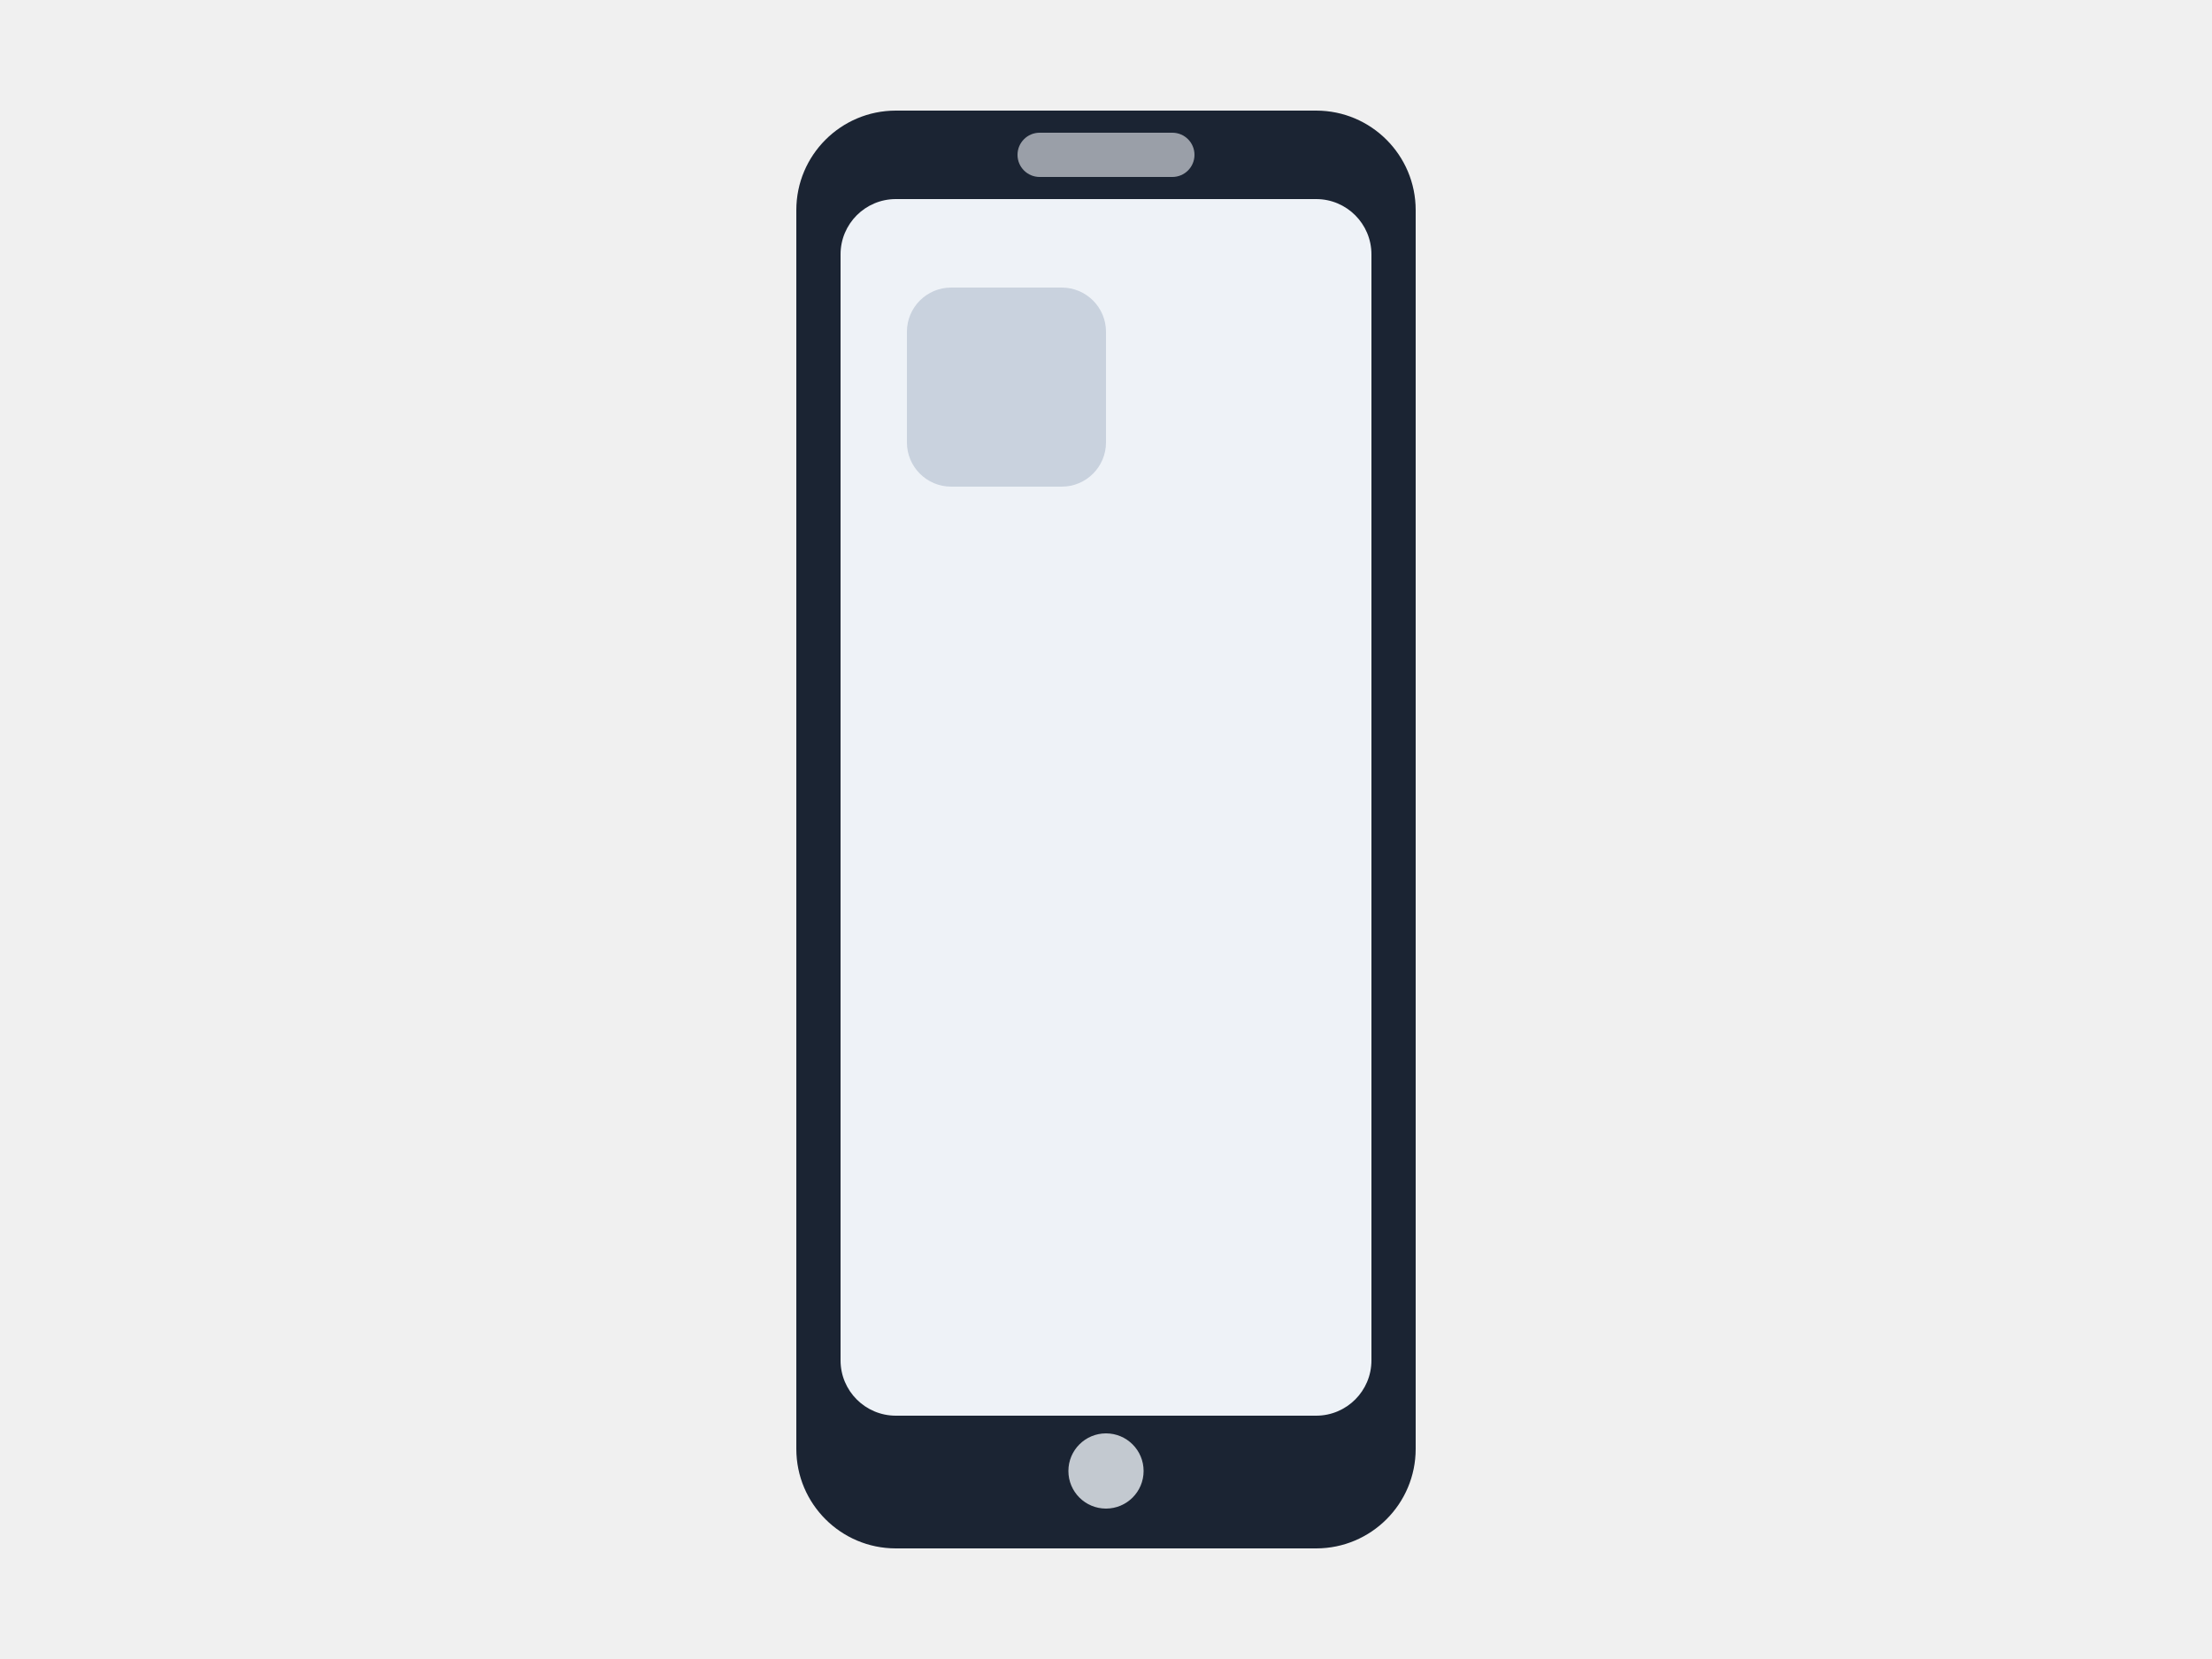
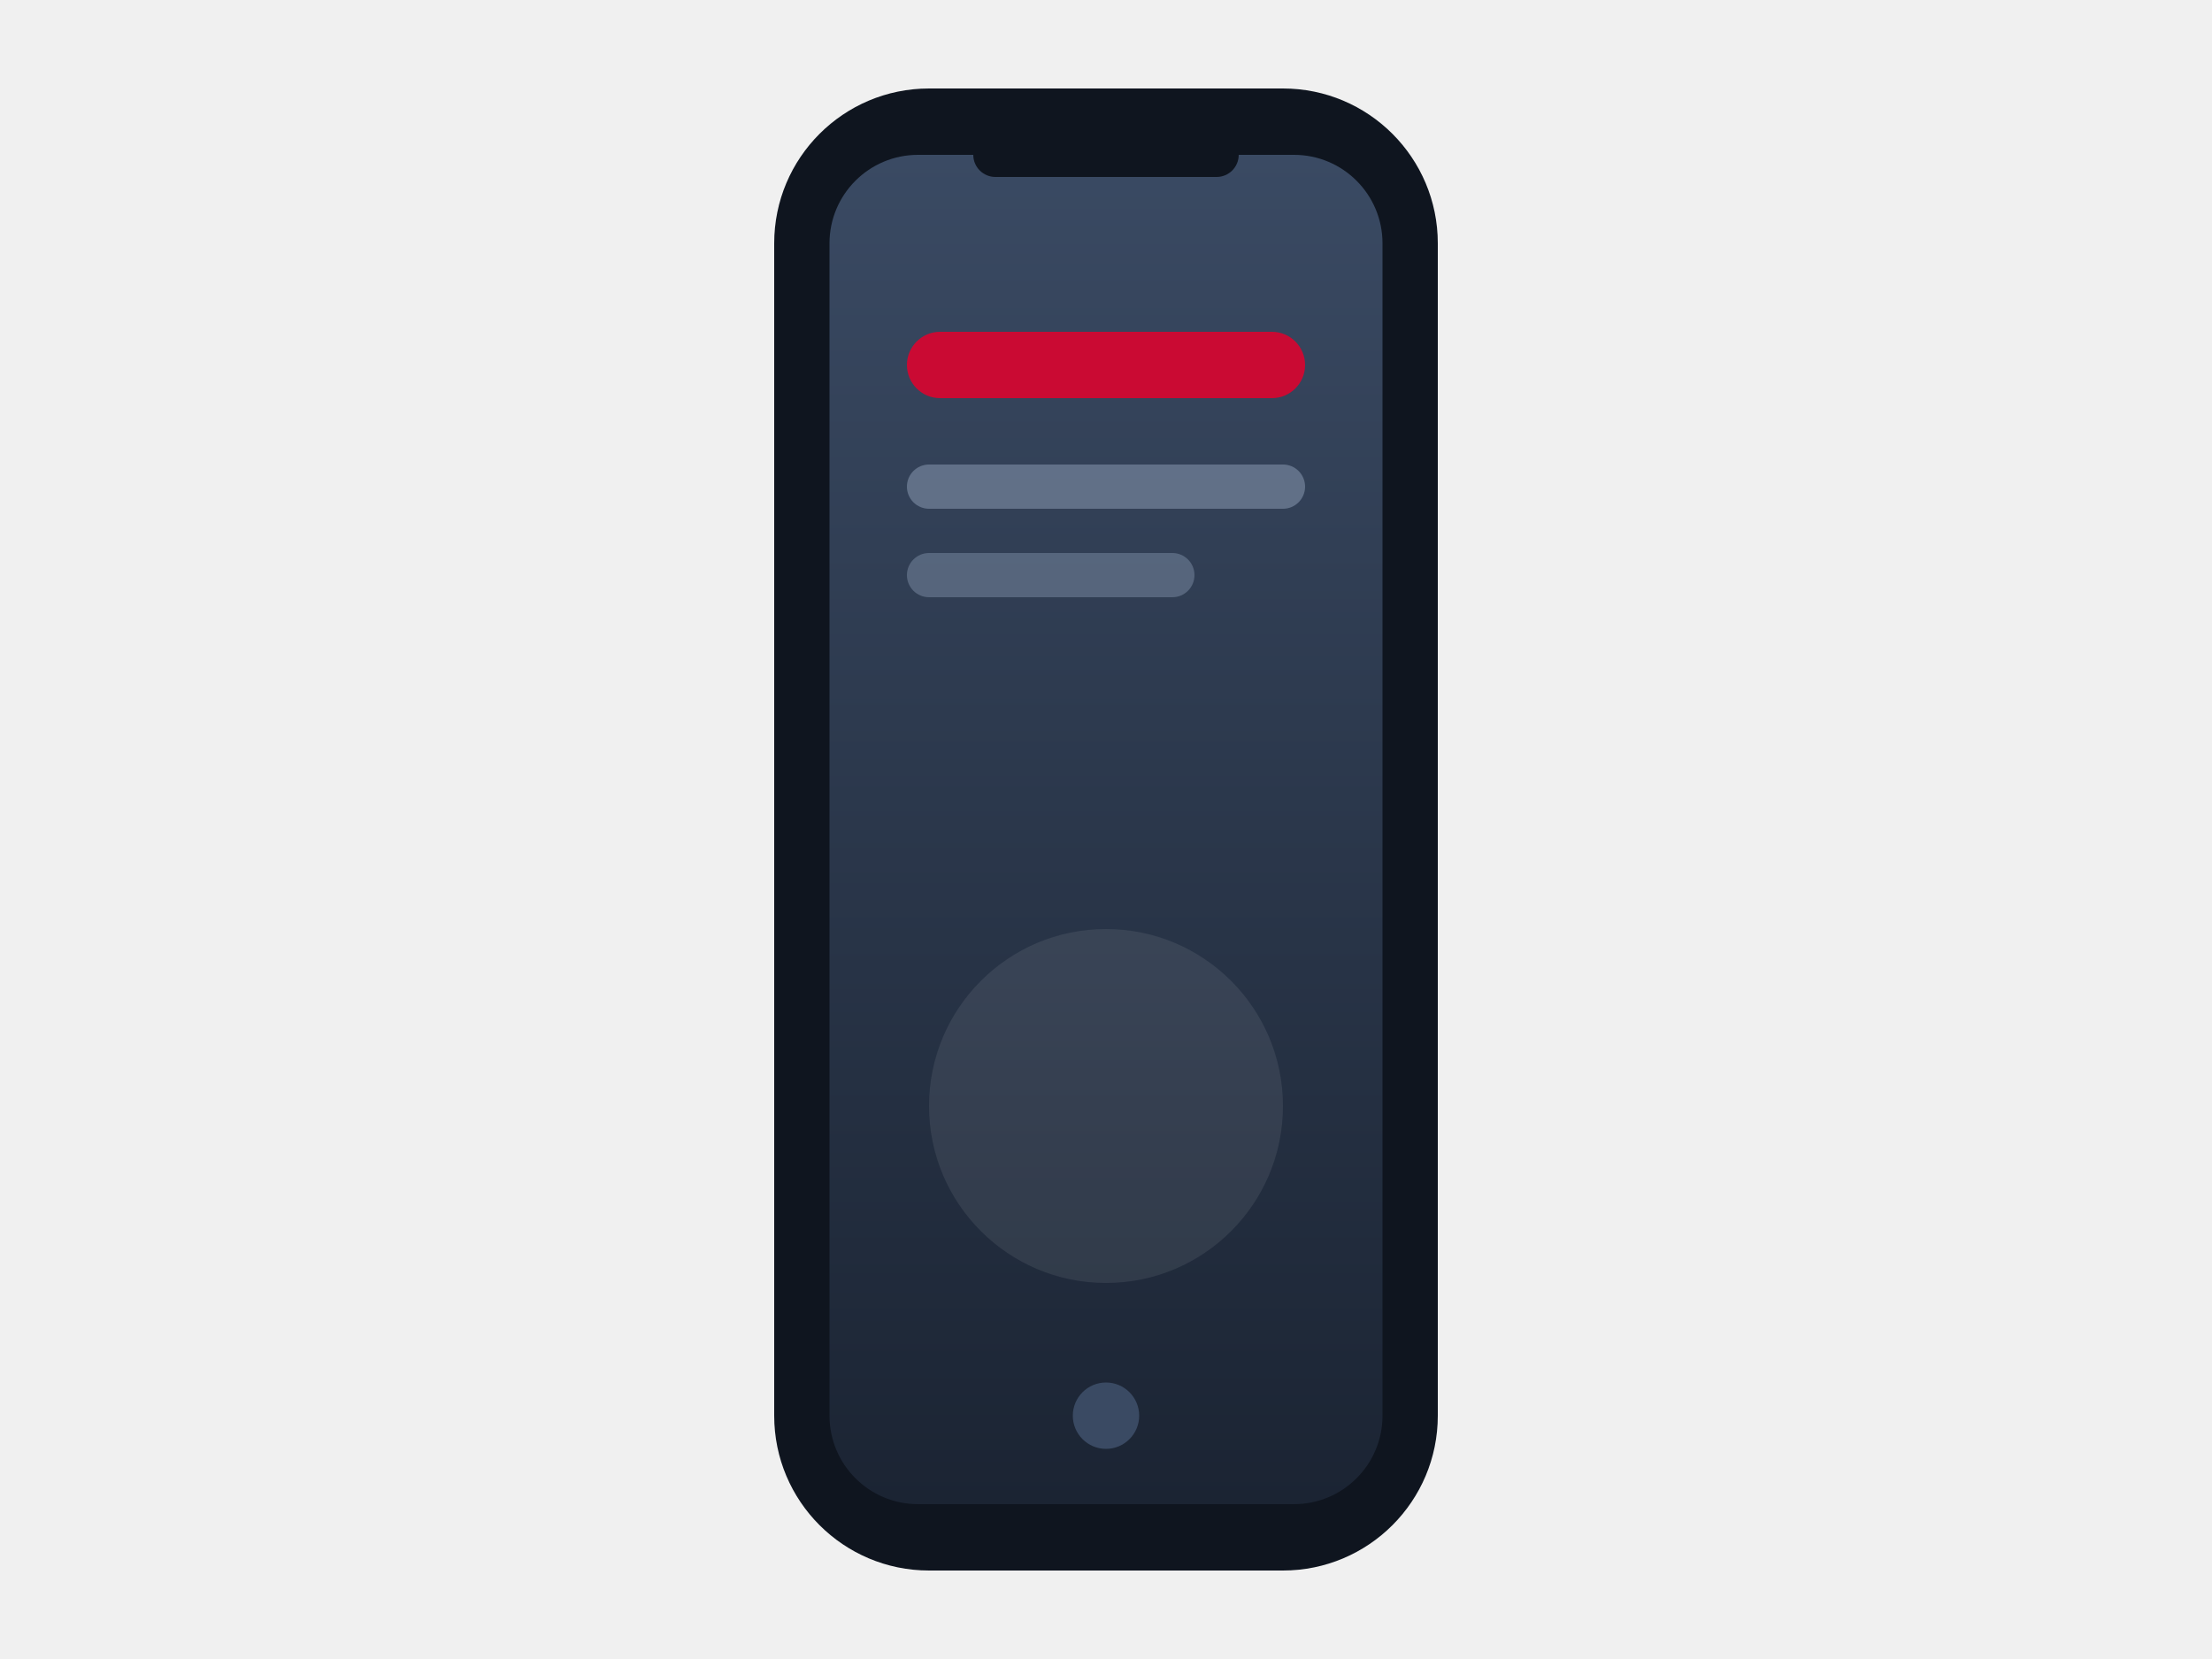
<svg xmlns="http://www.w3.org/2000/svg" viewBox="0 0 200 150">
-   <rect x="72" y="10" width="56" height="130" rx="9" fill="#1b2433" />
-   <rect x="76" y="18" width="48" height="110" rx="5" fill="#eef2f7" />
-   <rect x="92" y="12" width="16" height="4" rx="2" fill="#eef2f7" opacity=".6" />
-   <circle cx="100" cy="133" r="3.4" fill="#eef2f7" opacity=".8" />
-   <rect x="82" y="26" width="18" height="18" rx="4" fill="#c9d2de" />
+   <defs>
+     <linearGradient id="phscreen" x1="0" y1="0" x2="0" y2="1">
+       <stop offset="0" stop-color="#3a4a63" />
+       <stop offset="1" stop-color="#1b2433" />
+     </linearGradient>
+   </defs>
+   <rect x="70" y="8" width="60" height="134" rx="14" fill="#0f151f" />
+   <rect x="75" y="14" width="50" height="122" rx="8" fill="url(#phscreen)" />
+   <rect x="88" y="12" width="24" height="4" rx="2" fill="#0f151f" />
+   <rect x="82" y="30" width="36" height="6" rx="3" fill="#e4002b" opacity=".85" />
+   <rect x="82" y="42" width="36" height="4" rx="2" fill="#8fa0b8" opacity=".5" />
+   <rect x="82" y="50" width="26" height="4" rx="2" fill="#8fa0b8" opacity=".4" />
+   <circle cx="100" cy="100" r="16" fill="#ffffff" opacity=".08" />
+   <circle cx="100" cy="128" r="3" fill="#3a4a63" />
</svg>
